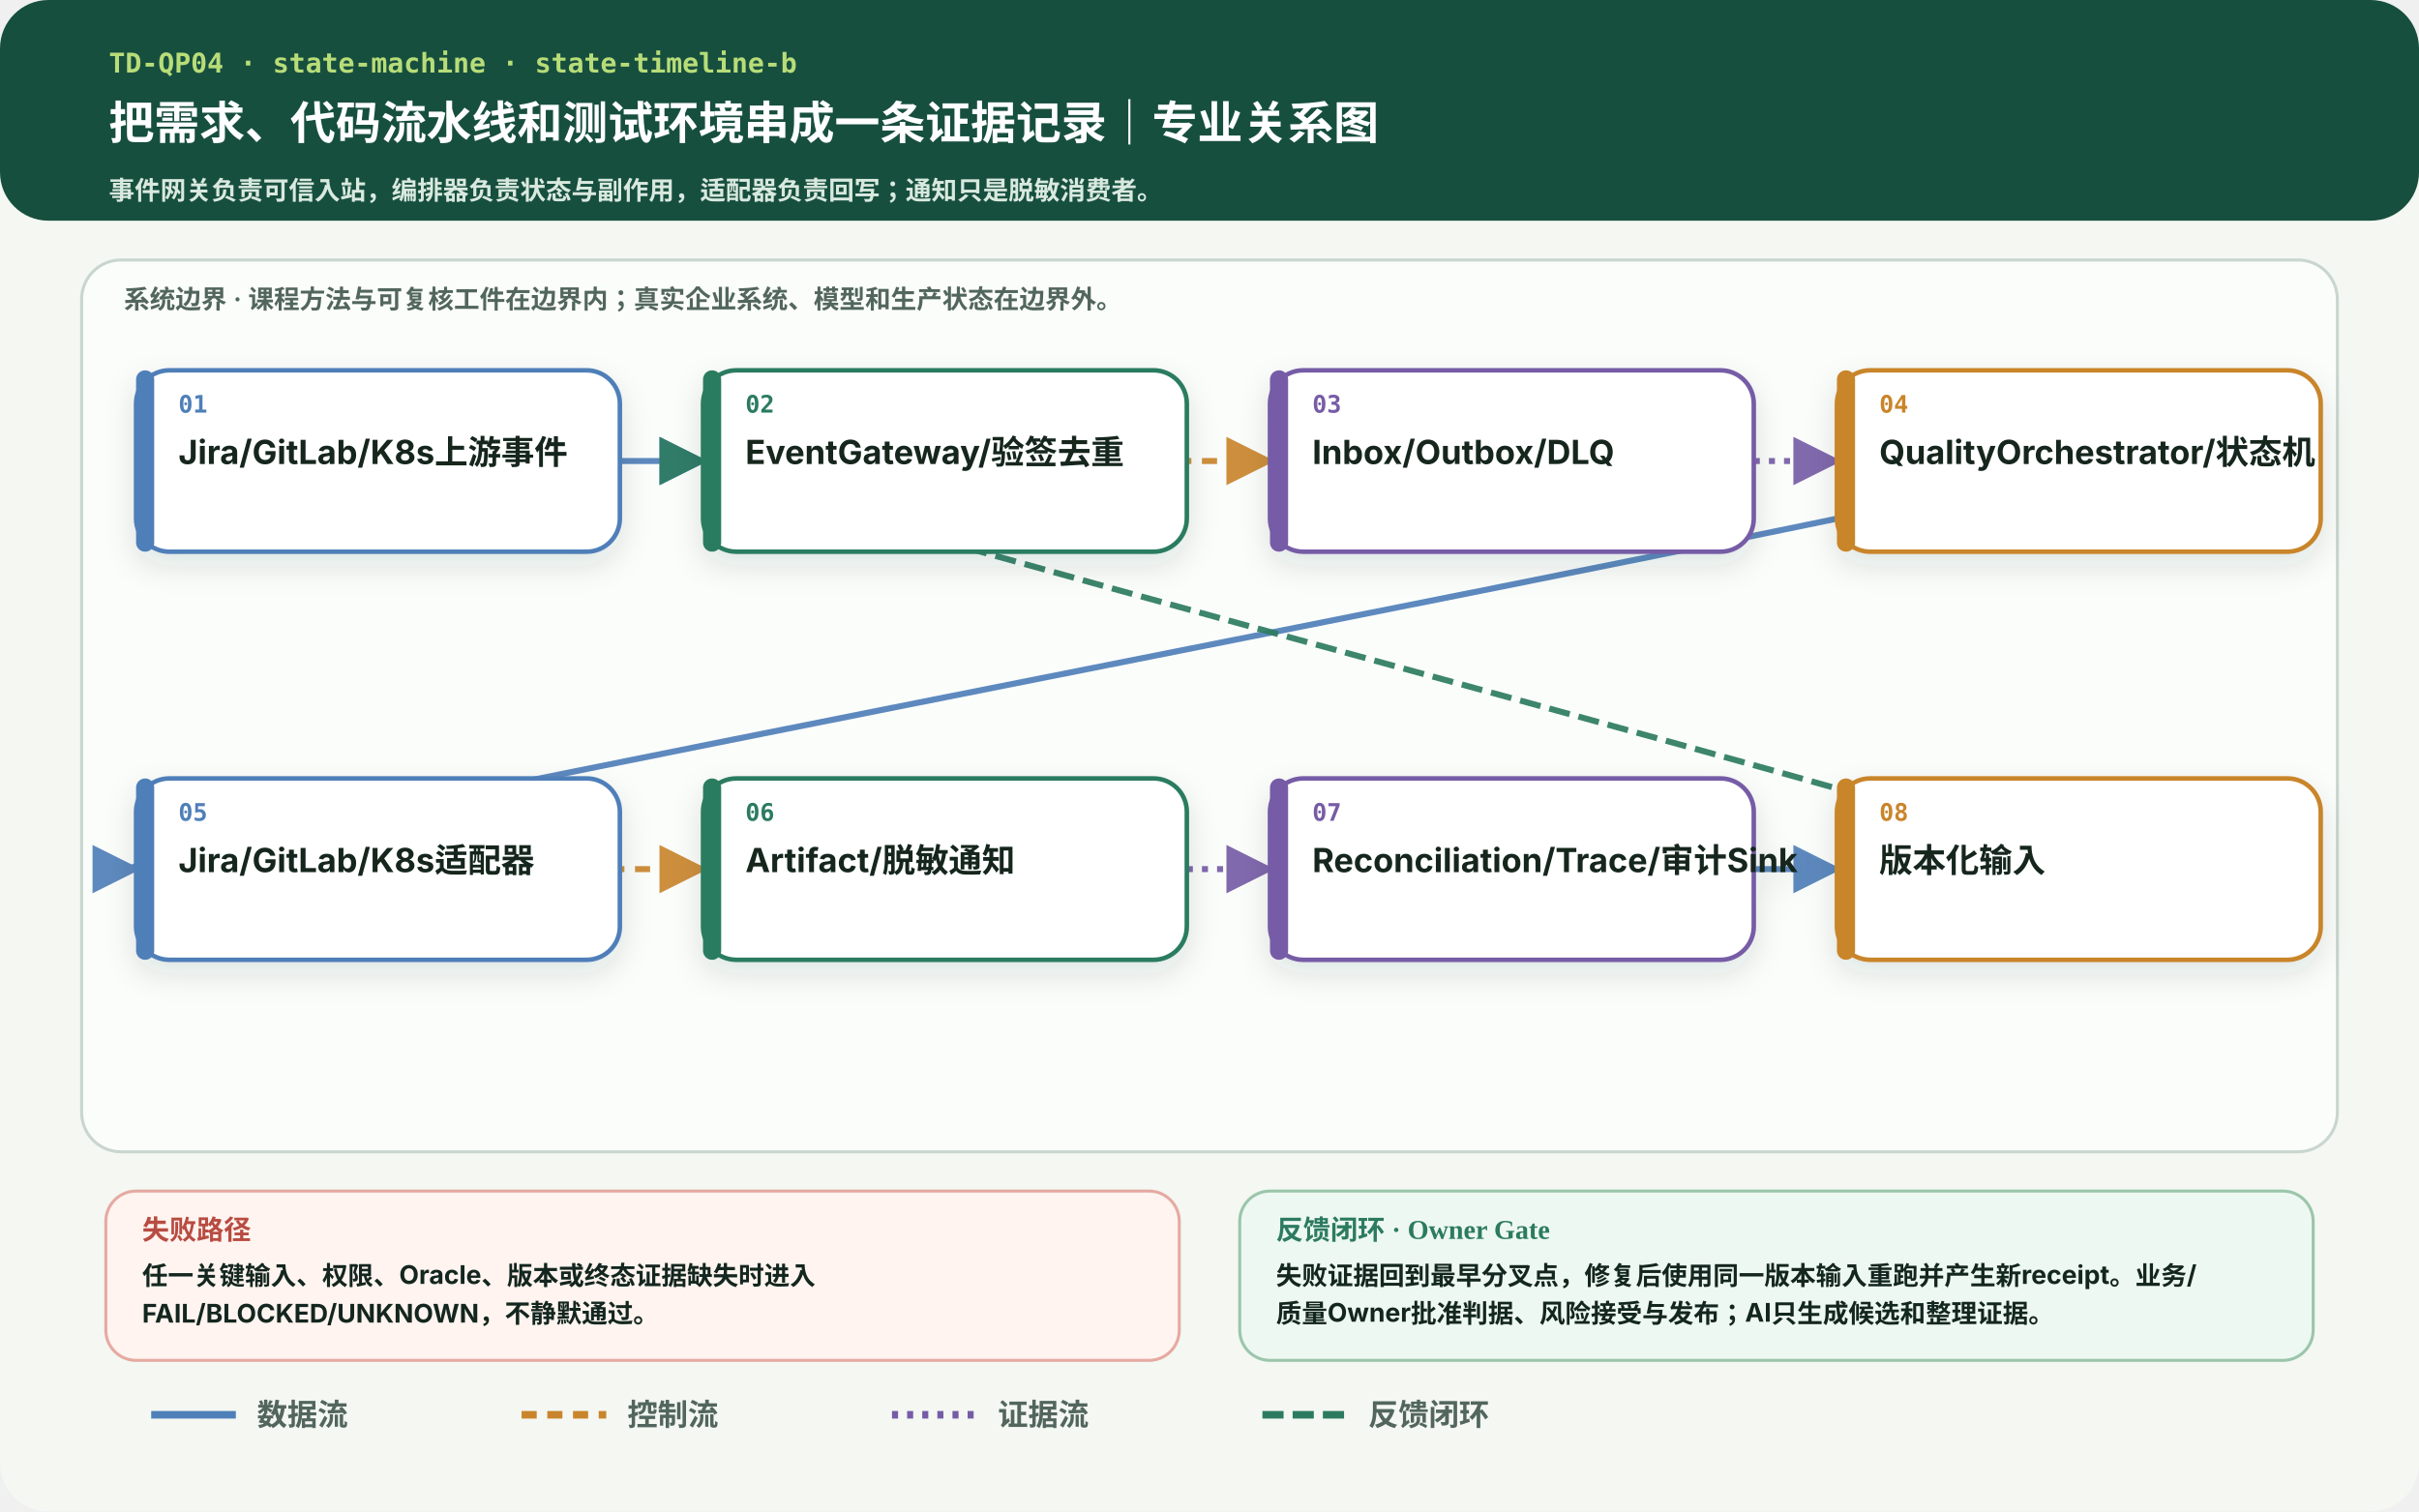
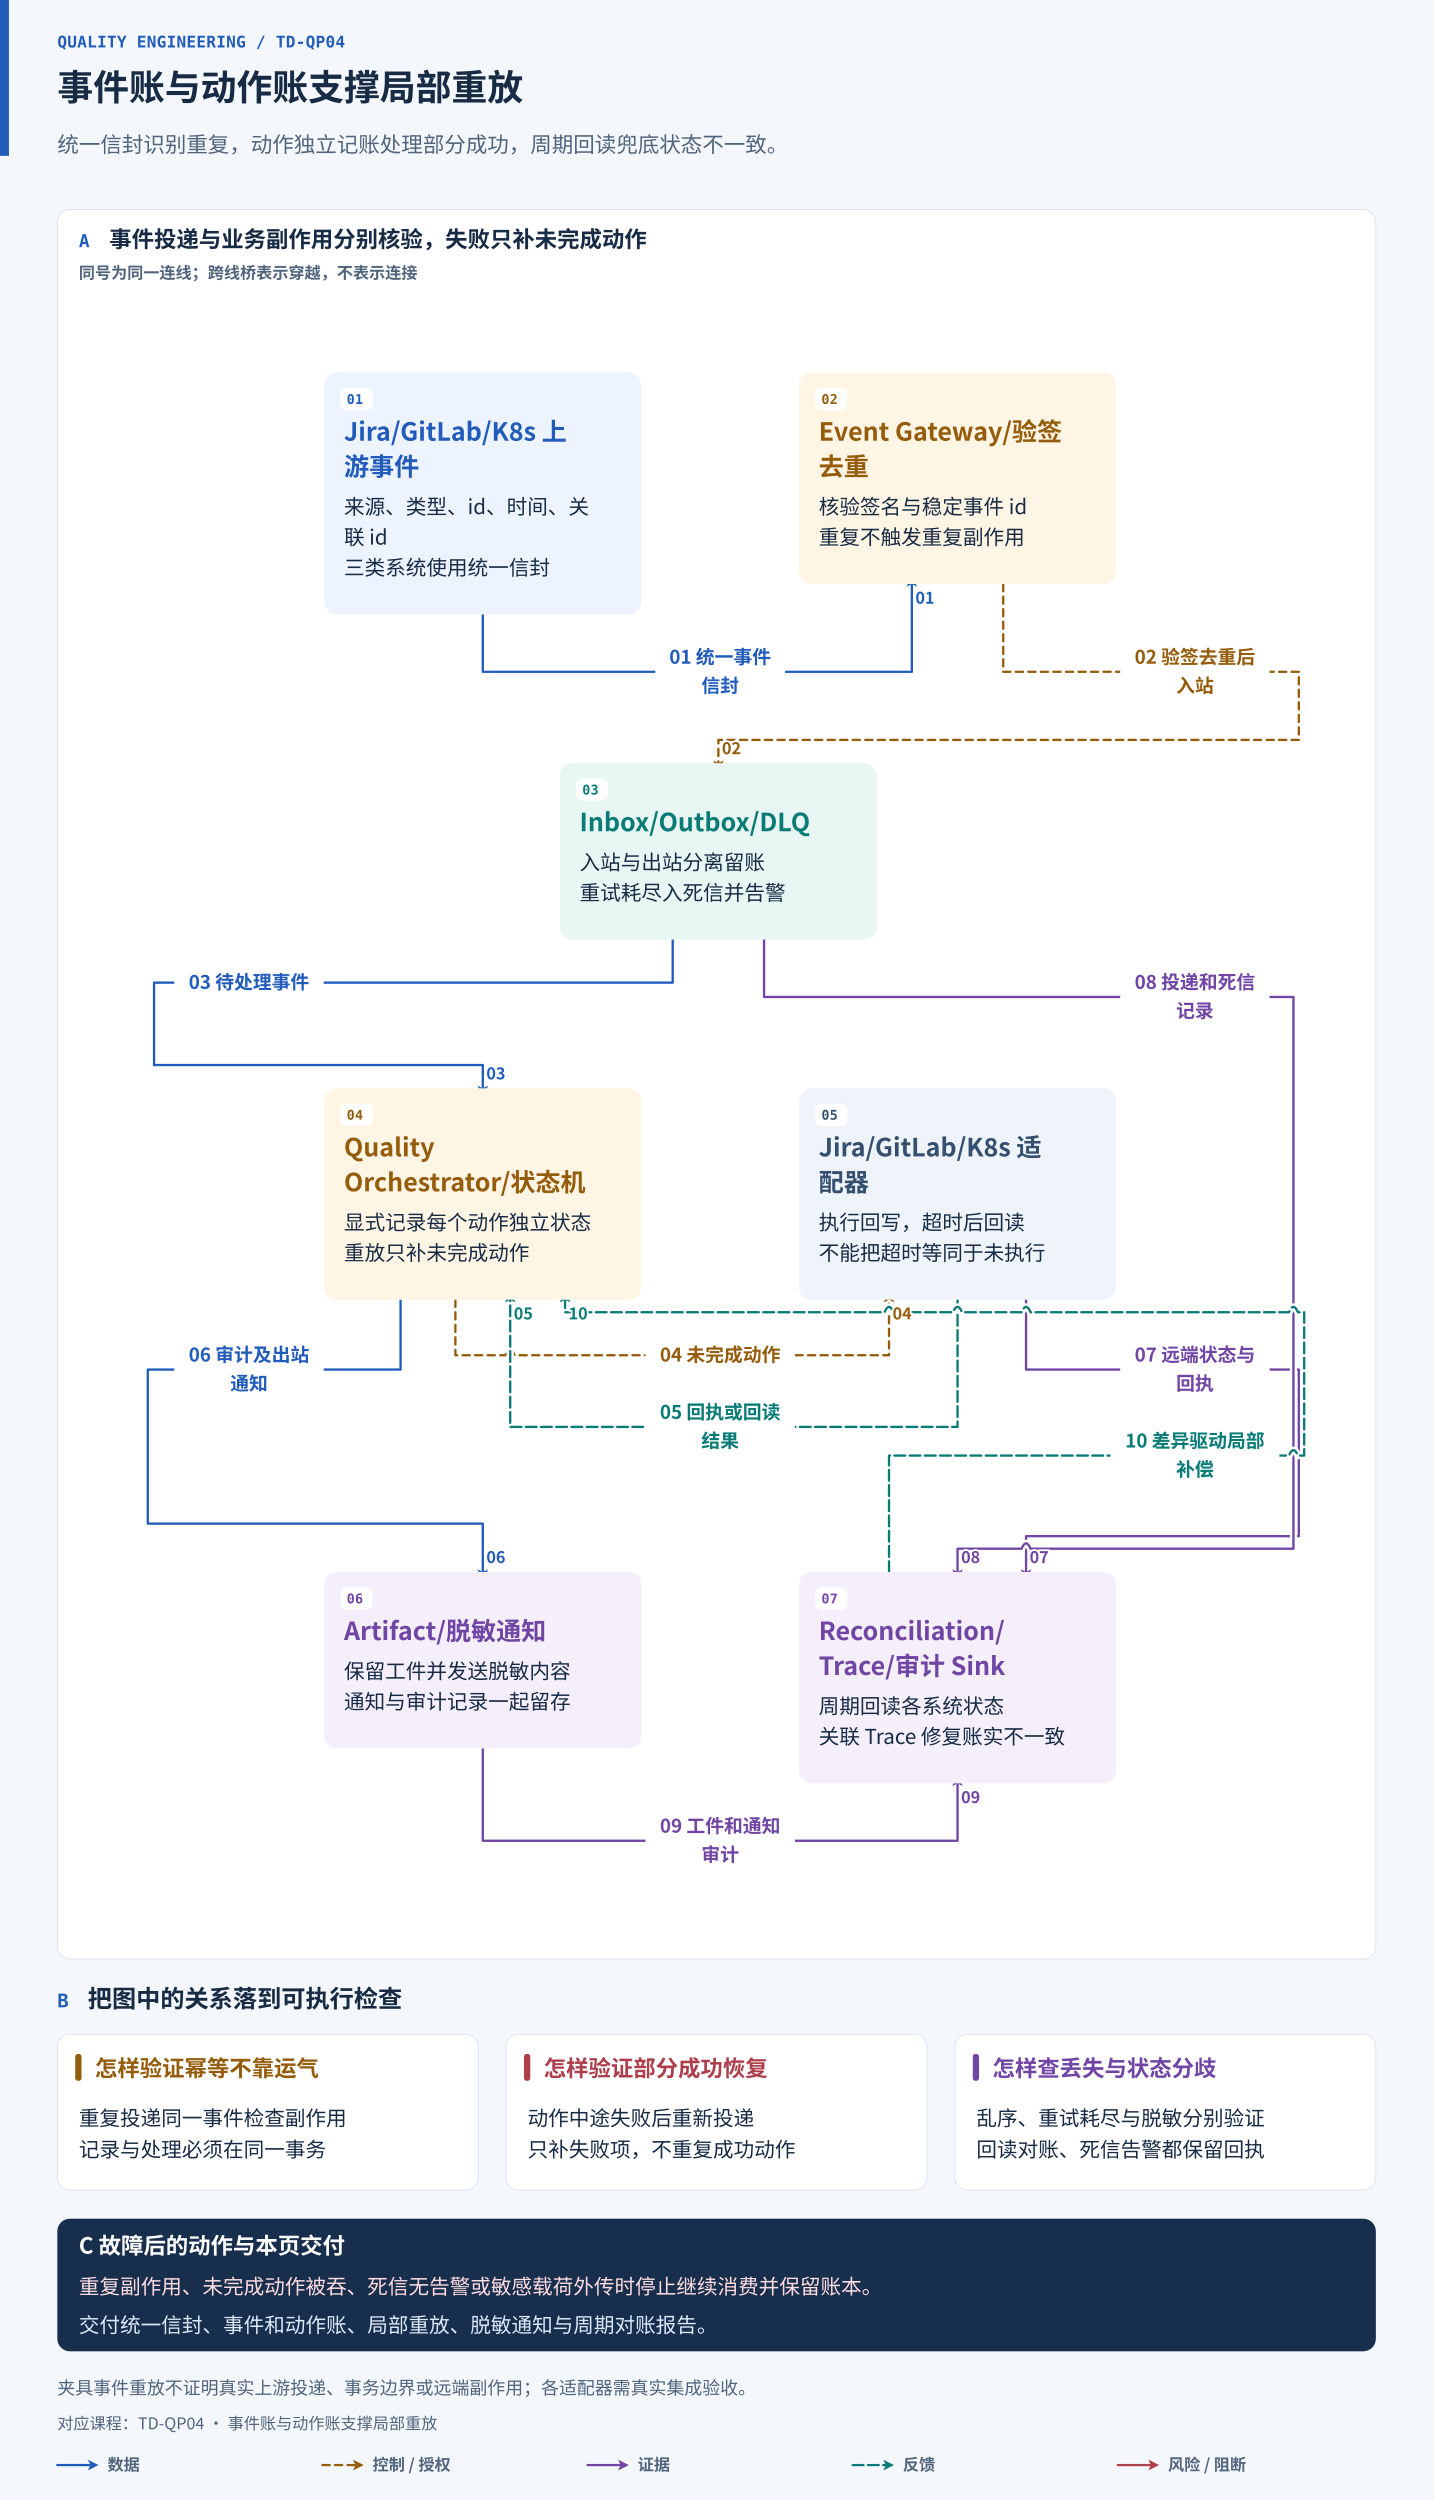
- <svg xmlns="http://www.w3.org/2000/svg" role="img" aria-labelledby="title desc" viewBox="0 0 1600 1000" width="1600" height="1000">
+ <svg xmlns="http://www.w3.org/2000/svg" width="1600" height="2791" viewBox="0 0 1600 2791" role="img" aria-labelledby="title desc" data-redraw-version="2">
+   <style>text{font-family:'PingFang SC','Microsoft YaHei','Noto Sans CJK SC',system-ui,sans-serif}.mono{font-family:'SFMono-Regular',Consolas,monospace;letter-spacing:.25px}</style>
  <defs>
-     <filter id="shadow" x="-15%" y="-15%" width="130%" height="140%">
-       <feDropShadow dx="0" dy="8" stdDeviation="10" flood-color="#173f32" flood-opacity="0.12" />
-     </filter>
-     <marker id="arrow-data" viewBox="0 0 10 10" refX="9" refY="5" markerWidth="8" markerHeight="8" orient="auto-start-reverse">
-       <path d="M 0 0 L 10 5 L 0 10 z" fill="#4f7fb8" />
+     <marker id="arr-data" markerUnits="userSpaceOnUse" markerWidth="12" markerHeight="12" refX="3" refY="6" orient="auto">
+       <path d="M0 0L12 6L0 12L3 6Z" fill="#215cbb" />
    </marker>
-     <marker id="arrow-control" viewBox="0 0 10 10" refX="9" refY="5" markerWidth="8" markerHeight="8" orient="auto-start-reverse">
-       <path d="M 0 0 L 10 5 L 0 10 z" fill="#c9852c" />
+     <marker id="arr-control" markerUnits="userSpaceOnUse" markerWidth="12" markerHeight="12" refX="3" refY="6" orient="auto">
+       <path d="M0 0L12 6L0 12L3 6Z" fill="#945c0b" />
    </marker>
-     <marker id="arrow-evidence" viewBox="0 0 10 10" refX="9" refY="5" markerWidth="8" markerHeight="8" orient="auto-start-reverse">
-       <path d="M 0 0 L 10 5 L 0 10 z" fill="#765ca6" />
+     <marker id="arr-evidence" markerUnits="userSpaceOnUse" markerWidth="12" markerHeight="12" refX="3" refY="6" orient="auto">
+       <path d="M0 0L12 6L0 12L3 6Z" fill="#7045a4" />
    </marker>
-     <marker id="arrow-feedback" viewBox="0 0 10 10" refX="9" refY="5" markerWidth="8" markerHeight="8" orient="auto-start-reverse">
-       <path d="M 0 0 L 10 5 L 0 10 z" fill="#2c7b61" />
+     <marker id="arr-feedback" markerUnits="userSpaceOnUse" markerWidth="12" markerHeight="12" refX="3" refY="6" orient="auto">
+       <path d="M0 0L12 6L0 12L3 6Z" fill="#087b76" />
+     </marker>
+     <marker id="arr-risk" markerUnits="userSpaceOnUse" markerWidth="12" markerHeight="12" refX="3" refY="6" orient="auto">
+       <path d="M0 0L12 6L0 12L3 6Z" fill="#ad3e4c" />
    </marker>
  </defs>
-   <rect width="1600" height="1000" rx="32" fill="#f4f7f2" />
-   <rect x="0" y="0" width="1600" height="146" rx="32" fill="#174f3f" />
-   <text x="72" y="48" font-family="ui-monospace,SFMono-Regular,Menlo,monospace" font-size="18" font-weight="800" fill="#b8dd78">TD-QP04 · state-machine · state-timeline-b</text>
-   <text x="72" y="92" text-anchor="start" font-family="-apple-system,BlinkMacSystemFont,'Segoe UI','PingFang SC',sans-serif" font-size="30" font-weight="800" fill="#ffffff">把需求、代码流水线和测试环境串成一条证据记录｜专业关系图</text>
-   <text x="72" y="132" text-anchor="start" font-family="-apple-system,BlinkMacSystemFont,'Segoe UI','PingFang SC',sans-serif" font-size="17" font-weight="600" fill="#d9e9df">事件网关负责可信入站，编排器负责状态与副作用，适配器负责回写；通知只是脱敏消费者。</text>
-   <rect x="54" y="172" width="1492" height="590" rx="26" fill="#fbfdfb" stroke="#c9d6cf" stroke-width="2" />
-   <text x="82" y="204" font-size="17" font-weight="800" fill="#52665e">系统边界 · 课程方法与可复核工件在边界内；真实企业系统、模型和生产状态在边界外。</text>
-   <path d="M 250 305 C 325 305, 390 305, 465 305" fill="none" stroke="#4f7fb8" stroke-width="4" stroke-dasharray="" marker-end="url(#arrow-data)" opacity="0.92" />
-   <path d="M 625 305 C 700 305, 765 305, 840 305" fill="none" stroke="#c9852c" stroke-width="4" stroke-dasharray="10 7" marker-end="url(#arrow-control)" opacity="0.92" />
-   <path d="M 1000 305 C 1075 305, 1140 305, 1215 305" fill="none" stroke="#765ca6" stroke-width="4" stroke-dasharray="4 6" marker-end="url(#arrow-evidence)" opacity="0.92" />
-   <path d="M 1375 305 C 1450 305, 15 575, 90 575" fill="none" stroke="#4f7fb8" stroke-width="4" stroke-dasharray="" marker-end="url(#arrow-data)" opacity="0.92" />
-   <path d="M 250 575 C 325 575, 390 575, 465 575" fill="none" stroke="#c9852c" stroke-width="4" stroke-dasharray="10 7" marker-end="url(#arrow-control)" opacity="0.92" />
-   <path d="M 625 575 C 700 575, 765 575, 840 575" fill="none" stroke="#765ca6" stroke-width="4" stroke-dasharray="4 6" marker-end="url(#arrow-evidence)" opacity="0.92" />
-   <path d="M 1000 575 C 1075 575, 1140 575, 1215 575" fill="none" stroke="#4f7fb8" stroke-width="4" stroke-dasharray="" marker-end="url(#arrow-data)" opacity="0.92" />
-   <path d="M 1375 575 C 1450 575, 390 305, 465 305" fill="none" stroke="#2c7b61" stroke-width="4" stroke-dasharray="14 6" marker-end="url(#arrow-feedback)" opacity="0.92" />
-   <g filter="url(#shadow)">
-     <rect x="90" y="245" width="320" height="120" rx="22" fill="#ffffff" stroke="#4f7fb8" stroke-width="3" />
-     <rect x="90" y="245" width="12" height="120" rx="6" fill="#4f7fb8" />
-     <text x="118" y="273" font-family="ui-monospace,SFMono-Regular,Menlo,monospace" font-size="16" font-weight="800" fill="#4f7fb8">01</text>
-     <text x="118" y="307" text-anchor="start" font-family="-apple-system,BlinkMacSystemFont,'Segoe UI','PingFang SC',sans-serif" font-size="22" font-weight="700" fill="#13261f">Jira/GitLab/K8s上游事件</text>
+   <rect width="1600" height="2791" fill="#f4f7fb" />
+   <rect width="10" height="174" fill="#215cbb" />
+   <text x="64" y="53" font-size="18" fill="#215cbb" font-weight="750" class="mono">QUALITY ENGINEERING  /  TD-QP04</text>
+   <text x="64" y="112" font-size="40" fill="#172b45" font-weight="750">事件账与动作账支撑局部重放</text>
+   <text x="64" y="170" font-size="24" fill="#50647c" font-weight="450">统一信封识别重复，动作独立记账处理部分成功，周期回读兜底状态不一致。</text>
+   <g id="system-graph" data-region="64,234,1472,1953">
+     <rect x="64" y="234" width="1472" height="1953" rx="14" fill="#fff" stroke="#d9e2ed" />
+     <text x="88" y="276" font-size="20" fill="#215cbb" font-weight="800" class="mono">A</text>
+     <text x="122" y="276" font-size="25" fill="#172b45" font-weight="700">事件投递与业务副作用分别核验，失败只补未完成动作</text>
+     <text x="88" y="311" font-size="18" fill="#50647c" font-weight="550">同号为同一连线；跨线桥表示穿越，不表示连接</text>
+     <g transform="translate(88 340)" data-graph-scale="1" data-routing="outer-rails">
+       <path d="M451 346 L451 410 L930 410 L930 312" fill="none" stroke="#fff" stroke-width="8" stroke-linejoin="round" />
+       <path class="edge edge-data" d="M451 346 L451 410 L930 410 L930 312" fill="none" stroke="#215cbb" stroke-width="2.6" stroke-linecap="round" stroke-linejoin="round" marker-end="url(#arr-data)" data-edge-id="e0" data-from="upstream" data-to="gateway" />
+       <path d="M1032 312 L1032 410 L1362 410 L1362 486 L714 486 L714 512" fill="none" stroke="#fff" stroke-width="8" stroke-linejoin="round" />
+       <path class="edge edge-control" d="M1032 312 L1032 410 L1362 410 L1362 486 L714 486 L714 512" fill="none" stroke="#945c0b" stroke-width="2.6" stroke-linecap="round" stroke-linejoin="round" stroke-dasharray="8 6" marker-end="url(#arr-control)" data-edge-id="e1" data-from="gateway" data-to="queues" />
+       <path d="M663 709 L663 757 L84 757 L84 849 L451 849 L451 875" fill="none" stroke="#fff" stroke-width="8" stroke-linejoin="round" />
+       <path class="edge edge-data" d="M663 709 L663 757 L84 757 L84 849 L451 849 L451 875" fill="none" stroke="#215cbb" stroke-width="2.6" stroke-linecap="round" stroke-linejoin="round" marker-end="url(#arr-data)" data-edge-id="e2" data-from="queues" data-to="state" />
+       <path d="M420.4 1111 L420.4 1173 L476.6 1173 Q481.6 1161 486.6 1173 L904.5 1173 L904.5 1111" fill="none" stroke="#fff" stroke-width="8" stroke-linejoin="round" />
+       <path class="edge edge-control" d="M420.4 1111 L420.4 1173 L476.6 1173 Q481.6 1161 486.6 1173 L904.5 1173 L904.5 1111" fill="none" stroke="#945c0b" stroke-width="2.6" stroke-linecap="round" stroke-linejoin="round" stroke-dasharray="8 6" marker-end="url(#arr-control)" data-edge-id="e3" data-from="state" data-to="adapters" />
+       <path d="M981 1111 L981 1253 L481.6 1253 L481.6 1111" fill="none" stroke="#fff" stroke-width="8" stroke-linejoin="round" />
+       <path class="edge edge-feedback" d="M981 1111 L981 1253 L481.6 1253 L481.6 1111" fill="none" stroke="#087b76" stroke-width="2.6" stroke-linecap="round" stroke-linejoin="round" stroke-dasharray="12 5" marker-end="url(#arr-feedback)" data-edge-id="e4" data-from="adapters" data-to="state" />
+       <path d="M359.2 1111 L359.2 1189 L77 1189 L77 1361 L451 1361 L451 1415" fill="none" stroke="#fff" stroke-width="8" stroke-linejoin="round" />
+       <path class="edge edge-data" d="M359.2 1111 L359.2 1189 L77 1189 L77 1361 L451 1361 L451 1415" fill="none" stroke="#215cbb" stroke-width="2.6" stroke-linecap="round" stroke-linejoin="round" marker-end="url(#arr-data)" data-edge-id="e5" data-from="state" data-to="artifacts" />
+       <path d="M1057.5 1111 L1057.5 1189 L1362 1189 L1362 1375 L1057.5 1375 L1057.5 1415" fill="none" stroke="#fff" stroke-width="8" stroke-linejoin="round" />
+       <path class="edge edge-evidence" d="M1057.5 1111 L1057.5 1189 L1362 1189 L1362 1375 L1057.5 1375 L1057.5 1415" fill="none" stroke="#7045a4" stroke-width="2.6" stroke-linecap="round" stroke-linejoin="round" marker-end="url(#arr-evidence)" data-edge-id="e6" data-from="adapters" data-to="reconcile" />
+       <path d="M765 709 L765 773 L1356 773 L1356 1389 L1062.5 1389 Q1057.5 1377 1052.5 1389 L981 1389 L981 1415" fill="none" stroke="#fff" stroke-width="8" stroke-linejoin="round" />
+       <path class="edge edge-evidence" d="M765 709 L765 773 L1356 773 L1356 1389 L1062.5 1389 Q1057.5 1377 1052.5 1389 L981 1389 L981 1415" fill="none" stroke="#7045a4" stroke-width="2.6" stroke-linecap="round" stroke-linejoin="round" marker-end="url(#arr-evidence)" data-edge-id="e7" data-from="queues" data-to="reconcile" />
+       <path d="M451 1612 L451 1715 L981 1715 L981 1651" fill="none" stroke="#fff" stroke-width="8" stroke-linejoin="round" />
+       <path class="edge edge-evidence" d="M451 1612 L451 1715 L981 1715 L981 1651" fill="none" stroke="#7045a4" stroke-width="2.6" stroke-linecap="round" stroke-linejoin="round" marker-end="url(#arr-evidence)" data-edge-id="e8" data-from="artifacts" data-to="reconcile" />
+       <path d="M904.5 1415 L904.5 1285 L1351 1285 Q1356 1273 1361 1285 L1368 1285 L1368 1125 L1361 1125 Q1356 1113 1351 1125 L1062.5 1125 Q1057.5 1113 1052.5 1125 L986 1125 Q981 1113 976 1125 L909.5 1125 Q904.5 1113 899.5 1125 L542.8 1125 L542.8 1111" fill="none" stroke="#fff" stroke-width="8" stroke-linejoin="round" />
+       <path class="edge edge-feedback" d="M904.5 1415 L904.5 1285 L1351 1285 Q1356 1273 1361 1285 L1368 1285 L1368 1125 L1361 1125 Q1356 1113 1351 1125 L1062.5 1125 Q1057.5 1113 1052.5 1125 L986 1125 Q981 1113 976 1125 L909.5 1125 Q904.5 1113 899.5 1125 L542.8 1125 L542.8 1111" fill="none" stroke="#087b76" stroke-width="2.6" stroke-linecap="round" stroke-linejoin="round" stroke-dasharray="12 5" marker-end="url(#arr-feedback)" data-edge-id="e9" data-from="reconcile" data-to="state" />
+       <g id="node-upstream" class="node node-input" data-region="274,76,354,270">
+         <rect x="274" y="76" width="354" height="270" rx="14" fill="#edf3ff" stroke="none" />
+         <rect x="292" y="93" width="36" height="25" rx="7" fill="#fff" stroke="none" />
+         <text x="299" y="111" font-size="15" fill="#215cbb" font-weight="750" class="mono">01</text>
+         <text x="296" y="152" font-size="28" fill="#215cbb" font-weight="700">Jira/GitLab/K8s 上</text>
+         <text x="296" y="191" font-size="28" fill="#215cbb" font-weight="700">游事件</text>
+         <text x="296" y="234" font-size="23" fill="#172b45" font-weight="450">来源、类型、id、时间、关</text>
+         <text x="296" y="268" font-size="23" fill="#172b45" font-weight="450">联 id</text>
+         <text x="296" y="302" font-size="23" fill="#172b45" font-weight="450">三类系统使用统一信封</text>
+       </g>
+       <g id="node-gateway" class="node node-control" data-region="804,76,354,236">
+         <rect x="804" y="76" width="354" height="236" rx="14" fill="#fff5e5" stroke="none" />
+         <rect x="822" y="93" width="36" height="25" rx="7" fill="#fff" stroke="none" />
+         <text x="829" y="111" font-size="15" fill="#945c0b" font-weight="750" class="mono">02</text>
+         <text x="826" y="152" font-size="28" fill="#945c0b" font-weight="700">Event Gateway/验签</text>
+         <text x="826" y="191" font-size="28" fill="#945c0b" font-weight="700">去重</text>
+         <text x="826" y="234" font-size="23" fill="#172b45" font-weight="450">核验签名与稳定事件 id</text>
+         <text x="826" y="268" font-size="23" fill="#172b45" font-weight="450">重复不触发重复副作用</text>
+       </g>
+       <g id="node-queues" class="node node-data" data-region="537,512,354,197">
+         <rect x="537" y="512" width="354" height="197" rx="14" fill="#e9f7f4" stroke="none" />
+         <rect x="555" y="529" width="36" height="25" rx="7" fill="#fff" stroke="none" />
+         <text x="562" y="547" font-size="15" fill="#087b76" font-weight="750" class="mono">03</text>
+         <text x="559" y="588" font-size="28" fill="#087b76" font-weight="700">Inbox/Outbox/DLQ</text>
+         <text x="559" y="631" font-size="23" fill="#172b45" font-weight="450">入站与出站分离留账</text>
+         <text x="559" y="665" font-size="23" fill="#172b45" font-weight="450">重试耗尽入死信并告警</text>
+       </g>
+       <g id="node-state" class="node node-control" data-region="274,875,354,236">
+         <rect x="274" y="875" width="354" height="236" rx="14" fill="#fff5e5" stroke="none" />
+         <rect x="292" y="892" width="36" height="25" rx="7" fill="#fff" stroke="none" />
+         <text x="299" y="910" font-size="15" fill="#945c0b" font-weight="750" class="mono">04</text>
+         <text x="296" y="951" font-size="28" fill="#945c0b" font-weight="700">Quality</text>
+         <text x="296" y="990" font-size="28" fill="#945c0b" font-weight="700">Orchestrator/状态机</text>
+         <text x="296" y="1033" font-size="23" fill="#172b45" font-weight="450">显式记录每个动作独立状态</text>
+         <text x="296" y="1067" font-size="23" fill="#172b45" font-weight="450">重放只补未完成动作</text>
+       </g>
+       <g id="node-adapters" class="node node-process" data-region="804,875,354,236">
+         <rect x="804" y="875" width="354" height="236" rx="14" fill="#eff4fa" stroke="none" />
+         <rect x="822" y="892" width="36" height="25" rx="7" fill="#fff" stroke="none" />
+         <text x="829" y="910" font-size="15" fill="#344f70" font-weight="750" class="mono">05</text>
+         <text x="826" y="951" font-size="28" fill="#344f70" font-weight="700">Jira/GitLab/K8s 适</text>
+         <text x="826" y="990" font-size="28" fill="#344f70" font-weight="700">配器</text>
+         <text x="826" y="1033" font-size="23" fill="#172b45" font-weight="450">执行回写，超时后回读</text>
+         <text x="826" y="1067" font-size="23" fill="#172b45" font-weight="450">不能把超时等同于未执行</text>
+       </g>
+       <g id="node-artifacts" class="node node-evidence" data-region="274,1415,354,197">
+         <rect x="274" y="1415" width="354" height="197" rx="14" fill="#f4effb" stroke="none" />
+         <rect x="292" y="1432" width="36" height="25" rx="7" fill="#fff" stroke="none" />
+         <text x="299" y="1450" font-size="15" fill="#7045a4" font-weight="750" class="mono">06</text>
+         <text x="296" y="1491" font-size="28" fill="#7045a4" font-weight="700">Artifact/脱敏通知</text>
+         <text x="296" y="1534" font-size="23" fill="#172b45" font-weight="450">保留工件并发送脱敏内容</text>
+         <text x="296" y="1568" font-size="23" fill="#172b45" font-weight="450">通知与审计记录一起留存</text>
+       </g>
+       <g id="node-reconcile" class="node node-evidence" data-region="804,1415,354,236">
+         <rect x="804" y="1415" width="354" height="236" rx="14" fill="#f4effb" stroke="none" />
+         <rect x="822" y="1432" width="36" height="25" rx="7" fill="#fff" stroke="none" />
+         <text x="829" y="1450" font-size="15" fill="#7045a4" font-weight="750" class="mono">07</text>
+         <text x="826" y="1491" font-size="28" fill="#7045a4" font-weight="700">Reconciliation/</text>
+         <text x="826" y="1530" font-size="28" fill="#7045a4" font-weight="700">Trace/审计 Sink</text>
+         <text x="826" y="1573" font-size="23" fill="#172b45" font-weight="450">周期回读各系统状态</text>
+         <text x="826" y="1607" font-size="23" fill="#172b45" font-weight="450">关联 Trace 修复账实不一致</text>
+       </g>
+       <rect x="643.53" y="372" width="144.94" height="76" rx="6" fill="#fff" stroke="none" />
+       <text x="716" y="401" font-size="21" fill="#215cbb" font-weight="600" text-anchor="middle" class="edge-label" data-edge-id="e0">01  统一事件</text>
+       <text x="716" y="433" font-size="21" fill="#215cbb" font-weight="600" text-anchor="middle" class="edge-label" data-edge-id="e0">信封</text>
+       <text x="934" y="334" font-size="18" fill="#215cbb" font-weight="750" class="edge-end-label" data-edge-id="e0" stroke="#fff" stroke-width="4" paint-order="stroke">01</text>
+       <rect x="1162.61" y="372" width="166.78" height="76" rx="6" fill="#fff" stroke="none" />
+       <text x="1246" y="401" font-size="21" fill="#945c0b" font-weight="600" text-anchor="middle" class="edge-label" data-edge-id="e1">02  验签去重后</text>
+       <text x="1246" y="433" font-size="21" fill="#945c0b" font-weight="600" text-anchor="middle" class="edge-label" data-edge-id="e1">入站</text>
+       <text x="718" y="502" font-size="18" fill="#945c0b" font-weight="750" class="edge-end-label" data-edge-id="e1" stroke="#fff" stroke-width="4" paint-order="stroke">02</text>
+       <rect x="106.61" y="735" width="166.78" height="44" rx="6" fill="#fff" stroke="none" />
+       <text x="190" y="764" font-size="21" fill="#215cbb" font-weight="600" text-anchor="middle" class="edge-label" data-edge-id="e2">03  待处理事件</text>
+       <text x="455" y="865" font-size="18" fill="#215cbb" font-weight="750" class="edge-end-label" data-edge-id="e2" stroke="#fff" stroke-width="4" paint-order="stroke">03</text>
+       <rect x="632.61" y="1151" width="166.78" height="44" rx="6" fill="#fff" stroke="none" />
+       <text x="716" y="1180" font-size="21" fill="#945c0b" font-weight="600" text-anchor="middle" class="edge-label" data-edge-id="e3">04  未完成动作</text>
+       <text x="908.5" y="1133" font-size="18" fill="#945c0b" font-weight="750" class="edge-end-label" data-edge-id="e3" stroke="#fff" stroke-width="4" paint-order="stroke">04</text>
+       <rect x="632.61" y="1215" width="166.78" height="76" rx="6" fill="#fff" stroke="none" />
+       <text x="716" y="1244" font-size="21" fill="#087b76" font-weight="600" text-anchor="middle" class="edge-label" data-edge-id="e4">05  回执或回读</text>
+       <text x="716" y="1276" font-size="21" fill="#087b76" font-weight="600" text-anchor="middle" class="edge-label" data-edge-id="e4">结果</text>
+       <text x="485.6" y="1133" font-size="18" fill="#087b76" font-weight="750" class="edge-end-label" data-edge-id="e4" stroke="#fff" stroke-width="4" paint-order="stroke">05</text>
+       <rect x="106.61" y="1151" width="166.78" height="76" rx="6" fill="#fff" stroke="none" />
+       <text x="190" y="1180" font-size="21" fill="#215cbb" font-weight="600" text-anchor="middle" class="edge-label" data-edge-id="e5">06  审计及出站</text>
+       <text x="190" y="1212" font-size="21" fill="#215cbb" font-weight="600" text-anchor="middle" class="edge-label" data-edge-id="e5">通知</text>
+       <text x="455" y="1405" font-size="18" fill="#215cbb" font-weight="750" class="edge-end-label" data-edge-id="e5" stroke="#fff" stroke-width="4" paint-order="stroke">06</text>
+       <rect x="1162.61" y="1151" width="166.78" height="76" rx="6" fill="#fff" stroke="none" />
+       <text x="1246" y="1180" font-size="21" fill="#7045a4" font-weight="600" text-anchor="middle" class="edge-label" data-edge-id="e6">07  远端状态与</text>
+       <text x="1246" y="1212" font-size="21" fill="#7045a4" font-weight="600" text-anchor="middle" class="edge-label" data-edge-id="e6">回执</text>
+       <text x="1061.5" y="1405" font-size="18" fill="#7045a4" font-weight="750" class="edge-end-label" data-edge-id="e6" stroke="#fff" stroke-width="4" paint-order="stroke">07</text>
+       <rect x="1162.61" y="735" width="166.78" height="76" rx="6" fill="#fff" stroke="none" />
+       <text x="1246" y="764" font-size="21" fill="#7045a4" font-weight="600" text-anchor="middle" class="edge-label" data-edge-id="e7">08  投递和死信</text>
+       <text x="1246" y="796" font-size="21" fill="#7045a4" font-weight="600" text-anchor="middle" class="edge-label" data-edge-id="e7">记录</text>
+       <text x="985" y="1405" font-size="18" fill="#7045a4" font-weight="750" class="edge-end-label" data-edge-id="e7" stroke="#fff" stroke-width="4" paint-order="stroke">08</text>
+       <rect x="632.61" y="1677" width="166.78" height="76" rx="6" fill="#fff" stroke="none" />
+       <text x="716" y="1706" font-size="21" fill="#7045a4" font-weight="600" text-anchor="middle" class="edge-label" data-edge-id="e8">09  工件和通知</text>
+       <text x="716" y="1738" font-size="21" fill="#7045a4" font-weight="600" text-anchor="middle" class="edge-label" data-edge-id="e8">审计</text>
+       <text x="985" y="1673" font-size="18" fill="#7045a4" font-weight="750" class="edge-end-label" data-edge-id="e8" stroke="#fff" stroke-width="4" paint-order="stroke">09</text>
+       <rect x="1151.69" y="1247" width="188.62" height="76" rx="6" fill="#fff" stroke="none" />
+       <text x="1246" y="1276" font-size="21" fill="#087b76" font-weight="600" text-anchor="middle" class="edge-label" data-edge-id="e9">10  差异驱动局部</text>
+       <text x="1246" y="1308" font-size="21" fill="#087b76" font-weight="600" text-anchor="middle" class="edge-label" data-edge-id="e9">补偿</text>
+       <text x="546.8" y="1133" font-size="18" fill="#087b76" font-weight="750" class="edge-end-label" data-edge-id="e9" stroke="#fff" stroke-width="4" paint-order="stroke">10</text>
+     </g>
  </g>
-   <g filter="url(#shadow)">
-     <rect x="465" y="245" width="320" height="120" rx="22" fill="#ffffff" stroke="#2c7b61" stroke-width="3" />
-     <rect x="465" y="245" width="12" height="120" rx="6" fill="#2c7b61" />
-     <text x="493" y="273" font-family="ui-monospace,SFMono-Regular,Menlo,monospace" font-size="16" font-weight="800" fill="#2c7b61">02</text>
-     <text x="493" y="307" text-anchor="start" font-family="-apple-system,BlinkMacSystemFont,'Segoe UI','PingFang SC',sans-serif" font-size="22" font-weight="700" fill="#13261f">EventGateway/验签去重</text>
+   <text x="64" y="2241" font-size="21" fill="#215cbb" font-weight="800" class="mono">B</text>
+   <text x="98" y="2241" font-size="27" fill="#172b45" font-weight="700">把图中的关系落到可执行检查</text>
+   <g id="detail-0" data-region="64,2271,470,174">
+     <rect x="64" y="2271" width="470" height="174" rx="14" fill="#fff" stroke="#d9e2ed" />
+     <rect x="84" y="2293" width="7" height="30" rx="3" fill="#945c0b" stroke="none" />
+     <text x="106" y="2318" font-size="25" fill="#945c0b" font-weight="700">怎样验证幂等不靠运气</text>
+     <text x="88" y="2373" font-size="23" fill="#172b45" font-weight="450">重复投递同一事件检查副作用</text>
+     <text x="88" y="2408" font-size="23" fill="#172b45" font-weight="450">记录与处理必须在同一事务</text>
  </g>
-   <g filter="url(#shadow)">
-     <rect x="840" y="245" width="320" height="120" rx="22" fill="#ffffff" stroke="#765ca6" stroke-width="3" />
-     <rect x="840" y="245" width="12" height="120" rx="6" fill="#765ca6" />
-     <text x="868" y="273" font-family="ui-monospace,SFMono-Regular,Menlo,monospace" font-size="16" font-weight="800" fill="#765ca6">03</text>
-     <text x="868" y="307" text-anchor="start" font-family="-apple-system,BlinkMacSystemFont,'Segoe UI','PingFang SC',sans-serif" font-size="22" font-weight="700" fill="#13261f">Inbox/Outbox/DLQ</text>
+   <g id="detail-1" data-region="565,2271,470,174">
+     <rect x="565" y="2271" width="470" height="174" rx="14" fill="#fff" stroke="#d9e2ed" />
+     <rect x="585" y="2293" width="7" height="30" rx="3" fill="#ad3e4c" stroke="none" />
+     <text x="607" y="2318" font-size="25" fill="#ad3e4c" font-weight="700">怎样验证部分成功恢复</text>
+     <text x="589" y="2373" font-size="23" fill="#172b45" font-weight="450">动作中途失败后重新投递</text>
+     <text x="589" y="2408" font-size="23" fill="#172b45" font-weight="450">只补失败项，不重复成功动作</text>
  </g>
-   <g filter="url(#shadow)">
-     <rect x="1215" y="245" width="320" height="120" rx="22" fill="#ffffff" stroke="#c9852c" stroke-width="3" />
-     <rect x="1215" y="245" width="12" height="120" rx="6" fill="#c9852c" />
-     <text x="1243" y="273" font-family="ui-monospace,SFMono-Regular,Menlo,monospace" font-size="16" font-weight="800" fill="#c9852c">04</text>
-     <text x="1243" y="307" text-anchor="start" font-family="-apple-system,BlinkMacSystemFont,'Segoe UI','PingFang SC',sans-serif" font-size="22" font-weight="700" fill="#13261f">QualityOrchestrator/状态机</text>
+   <g id="detail-2" data-region="1066,2271,470,174">
+     <rect x="1066" y="2271" width="470" height="174" rx="14" fill="#fff" stroke="#d9e2ed" />
+     <rect x="1086" y="2293" width="7" height="30" rx="3" fill="#7045a4" stroke="none" />
+     <text x="1108" y="2318" font-size="25" fill="#7045a4" font-weight="700">怎样查丢失与状态分歧</text>
+     <text x="1090" y="2373" font-size="23" fill="#172b45" font-weight="450">乱序、重试耗尽与脱敏分别验证</text>
+     <text x="1090" y="2408" font-size="23" fill="#172b45" font-weight="450">回读对账、死信告警都保留回执</text>
  </g>
-   <g filter="url(#shadow)">
-     <rect x="90" y="515" width="320" height="120" rx="22" fill="#ffffff" stroke="#4f7fb8" stroke-width="3" />
-     <rect x="90" y="515" width="12" height="120" rx="6" fill="#4f7fb8" />
-     <text x="118" y="543" font-family="ui-monospace,SFMono-Regular,Menlo,monospace" font-size="16" font-weight="800" fill="#4f7fb8">05</text>
-     <text x="118" y="577" text-anchor="start" font-family="-apple-system,BlinkMacSystemFont,'Segoe UI','PingFang SC',sans-serif" font-size="22" font-weight="700" fill="#13261f">Jira/GitLab/K8s适配器</text>
+   <g id="failure-and-output" data-region="64,2477,1472,148">
+     <rect x="64" y="2477" width="1472" height="148" rx="14" fill="#172e4c" stroke="none" />
+     <text x="88" y="2516" font-size="25" fill="#fff" font-weight="700">C  故障后的动作与本页交付</text>
+     <text x="88" y="2561" font-size="23" fill="#ffdce2" font-weight="450">重复副作用、未完成动作被吞、死信无告警或敏感载荷外传时停止继续消费并保留账本。</text>
+     <text x="88" y="2604" font-size="23" fill="#dce9fa" font-weight="450">交付统一信封、事件和动作账、局部重放、脱敏通知与周期对账报告。</text>
  </g>
-   <g filter="url(#shadow)">
-     <rect x="465" y="515" width="320" height="120" rx="22" fill="#ffffff" stroke="#2c7b61" stroke-width="3" />
-     <rect x="465" y="515" width="12" height="120" rx="6" fill="#2c7b61" />
-     <text x="493" y="543" font-family="ui-monospace,SFMono-Regular,Menlo,monospace" font-size="16" font-weight="800" fill="#2c7b61">06</text>
-     <text x="493" y="577" text-anchor="start" font-family="-apple-system,BlinkMacSystemFont,'Segoe UI','PingFang SC',sans-serif" font-size="22" font-weight="700" fill="#13261f">Artifact/脱敏通知</text>
-   </g>
-   <g filter="url(#shadow)">
-     <rect x="840" y="515" width="320" height="120" rx="22" fill="#ffffff" stroke="#765ca6" stroke-width="3" />
-     <rect x="840" y="515" width="12" height="120" rx="6" fill="#765ca6" />
-     <text x="868" y="543" font-family="ui-monospace,SFMono-Regular,Menlo,monospace" font-size="16" font-weight="800" fill="#765ca6">07</text>
-     <text x="868" y="577" text-anchor="start" font-family="-apple-system,BlinkMacSystemFont,'Segoe UI','PingFang SC',sans-serif" font-size="22" font-weight="700" fill="#13261f">Reconciliation/Trace/审计Sink</text>
-   </g>
-   <g filter="url(#shadow)">
-     <rect x="1215" y="515" width="320" height="120" rx="22" fill="#ffffff" stroke="#c9852c" stroke-width="3" />
-     <rect x="1215" y="515" width="12" height="120" rx="6" fill="#c9852c" />
-     <text x="1243" y="543" font-family="ui-monospace,SFMono-Regular,Menlo,monospace" font-size="16" font-weight="800" fill="#c9852c">08</text>
-     <text x="1243" y="577" text-anchor="start" font-family="-apple-system,BlinkMacSystemFont,'Segoe UI','PingFang SC',sans-serif" font-size="22" font-weight="700" fill="#13261f">版本化输入</text>
-   </g>
-   <g transform="translate(70 788)">
-     <rect width="710" height="112" rx="20" fill="#fff4ef" stroke="#e5aaa2" stroke-width="2" />
-     <text x="24" y="32" font-size="18" font-weight="900" fill="#b84c42">失败路径</text>
-     <text x="24" y="62" text-anchor="start" font-family="-apple-system,BlinkMacSystemFont,'Segoe UI','PingFang SC',sans-serif" font-size="17" font-weight="650" fill="#13261f">任一关键输入、权限、Oracle、版本或终态证据缺失时进入</text>
-     <text x="24" y="87" text-anchor="start" font-family="-apple-system,BlinkMacSystemFont,'Segoe UI','PingFang SC',sans-serif" font-size="17" font-weight="650" fill="#13261f">FAIL/BLOCKED/UNKNOWN，不静默通过。</text>
-   </g>
-   <g transform="translate(820 788)">
-     <rect width="710" height="112" rx="20" fill="#eef8f2" stroke="#9bc6ac" stroke-width="2" />
-     <text x="24" y="32" font-size="18" font-weight="900" fill="#2c7b61">反馈闭环 · Owner Gate</text>
-     <text x="24" y="62" text-anchor="start" font-family="-apple-system,BlinkMacSystemFont,'Segoe UI','PingFang SC',sans-serif" font-size="17" font-weight="650" fill="#13261f">失败证据回到最早分叉点，修复后使用同一版本输入重跑并产生新receipt。业务/</text>
-     <text x="24" y="87" text-anchor="start" font-family="-apple-system,BlinkMacSystemFont,'Segoe UI','PingFang SC',sans-serif" font-size="17" font-weight="650" fill="#13261f">质量Owner批准判据、风险接受与发布；AI只生成候选和整理证据。</text>
-   </g>
-   <g transform="translate(100 936)">
-     <line x1="0" y1="0" x2="56" y2="0" stroke="#4f7fb8" stroke-width="5" stroke-dasharray="" />
-     <text x="70" y="7" font-size="20" font-weight="700" fill="#52665e">数据流</text>
-   </g>
-   <g transform="translate(345 936)">
-     <line x1="0" y1="0" x2="56" y2="0" stroke="#c9852c" stroke-width="5" stroke-dasharray="10 7" />
-     <text x="70" y="7" font-size="20" font-weight="700" fill="#52665e">控制流</text>
-   </g>
-   <g transform="translate(590 936)">
-     <line x1="0" y1="0" x2="56" y2="0" stroke="#765ca6" stroke-width="5" stroke-dasharray="4 6" />
-     <text x="70" y="7" font-size="20" font-weight="700" fill="#52665e">证据流</text>
-   </g>
-   <g transform="translate(835 936)">
-     <line x1="0" y1="0" x2="56" y2="0" stroke="#2c7b61" stroke-width="5" stroke-dasharray="14 6" />
-     <text x="70" y="7" font-size="20" font-weight="700" fill="#52665e">反馈闭环</text>
-   </g>
+   <text x="64" y="2673" font-size="20" fill="#50647c" font-weight="450">夹具事件重放不证明真实上游投递、事务边界或远端副作用；各适配器需真实集成验收。</text>
+   <text x="64" y="2712" font-size="18" fill="#50647c" font-weight="450">对应课程：TD-QP04 · 事件账与动作账支撑局部重放</text>
+   <path class="edge edge-data" d="M64 2752 L101 2752" fill="none" stroke="#215cbb" stroke-width="2.6" stroke-linecap="round" stroke-linejoin="round" marker-end="url(#arr-data)" />
+   <text x="120" y="2758" font-size="18" fill="#50647c" font-weight="550">数据</text>
+   <path class="edge edge-control" d="M360 2752 L397 2752" fill="none" stroke="#945c0b" stroke-width="2.6" stroke-linecap="round" stroke-linejoin="round" stroke-dasharray="8 6" marker-end="url(#arr-control)" />
+   <text x="416" y="2758" font-size="18" fill="#50647c" font-weight="550">控制 / 授权</text>
+   <path class="edge edge-evidence" d="M656 2752 L693 2752" fill="none" stroke="#7045a4" stroke-width="2.6" stroke-linecap="round" stroke-linejoin="round" marker-end="url(#arr-evidence)" />
+   <text x="712" y="2758" font-size="18" fill="#50647c" font-weight="550">证据</text>
+   <path class="edge edge-feedback" d="M952 2752 L989 2752" fill="none" stroke="#087b76" stroke-width="2.6" stroke-linecap="round" stroke-linejoin="round" stroke-dasharray="12 5" marker-end="url(#arr-feedback)" />
+   <text x="1008" y="2758" font-size="18" fill="#50647c" font-weight="550">反馈</text>
+   <path class="edge edge-risk" d="M1248 2752 L1285 2752" fill="none" stroke="#ad3e4c" stroke-width="2.6" stroke-linecap="round" stroke-linejoin="round" marker-end="url(#arr-risk)" />
+   <text x="1304" y="2758" font-size="18" fill="#50647c" font-weight="550">风险 / 阻断</text>
</svg>
